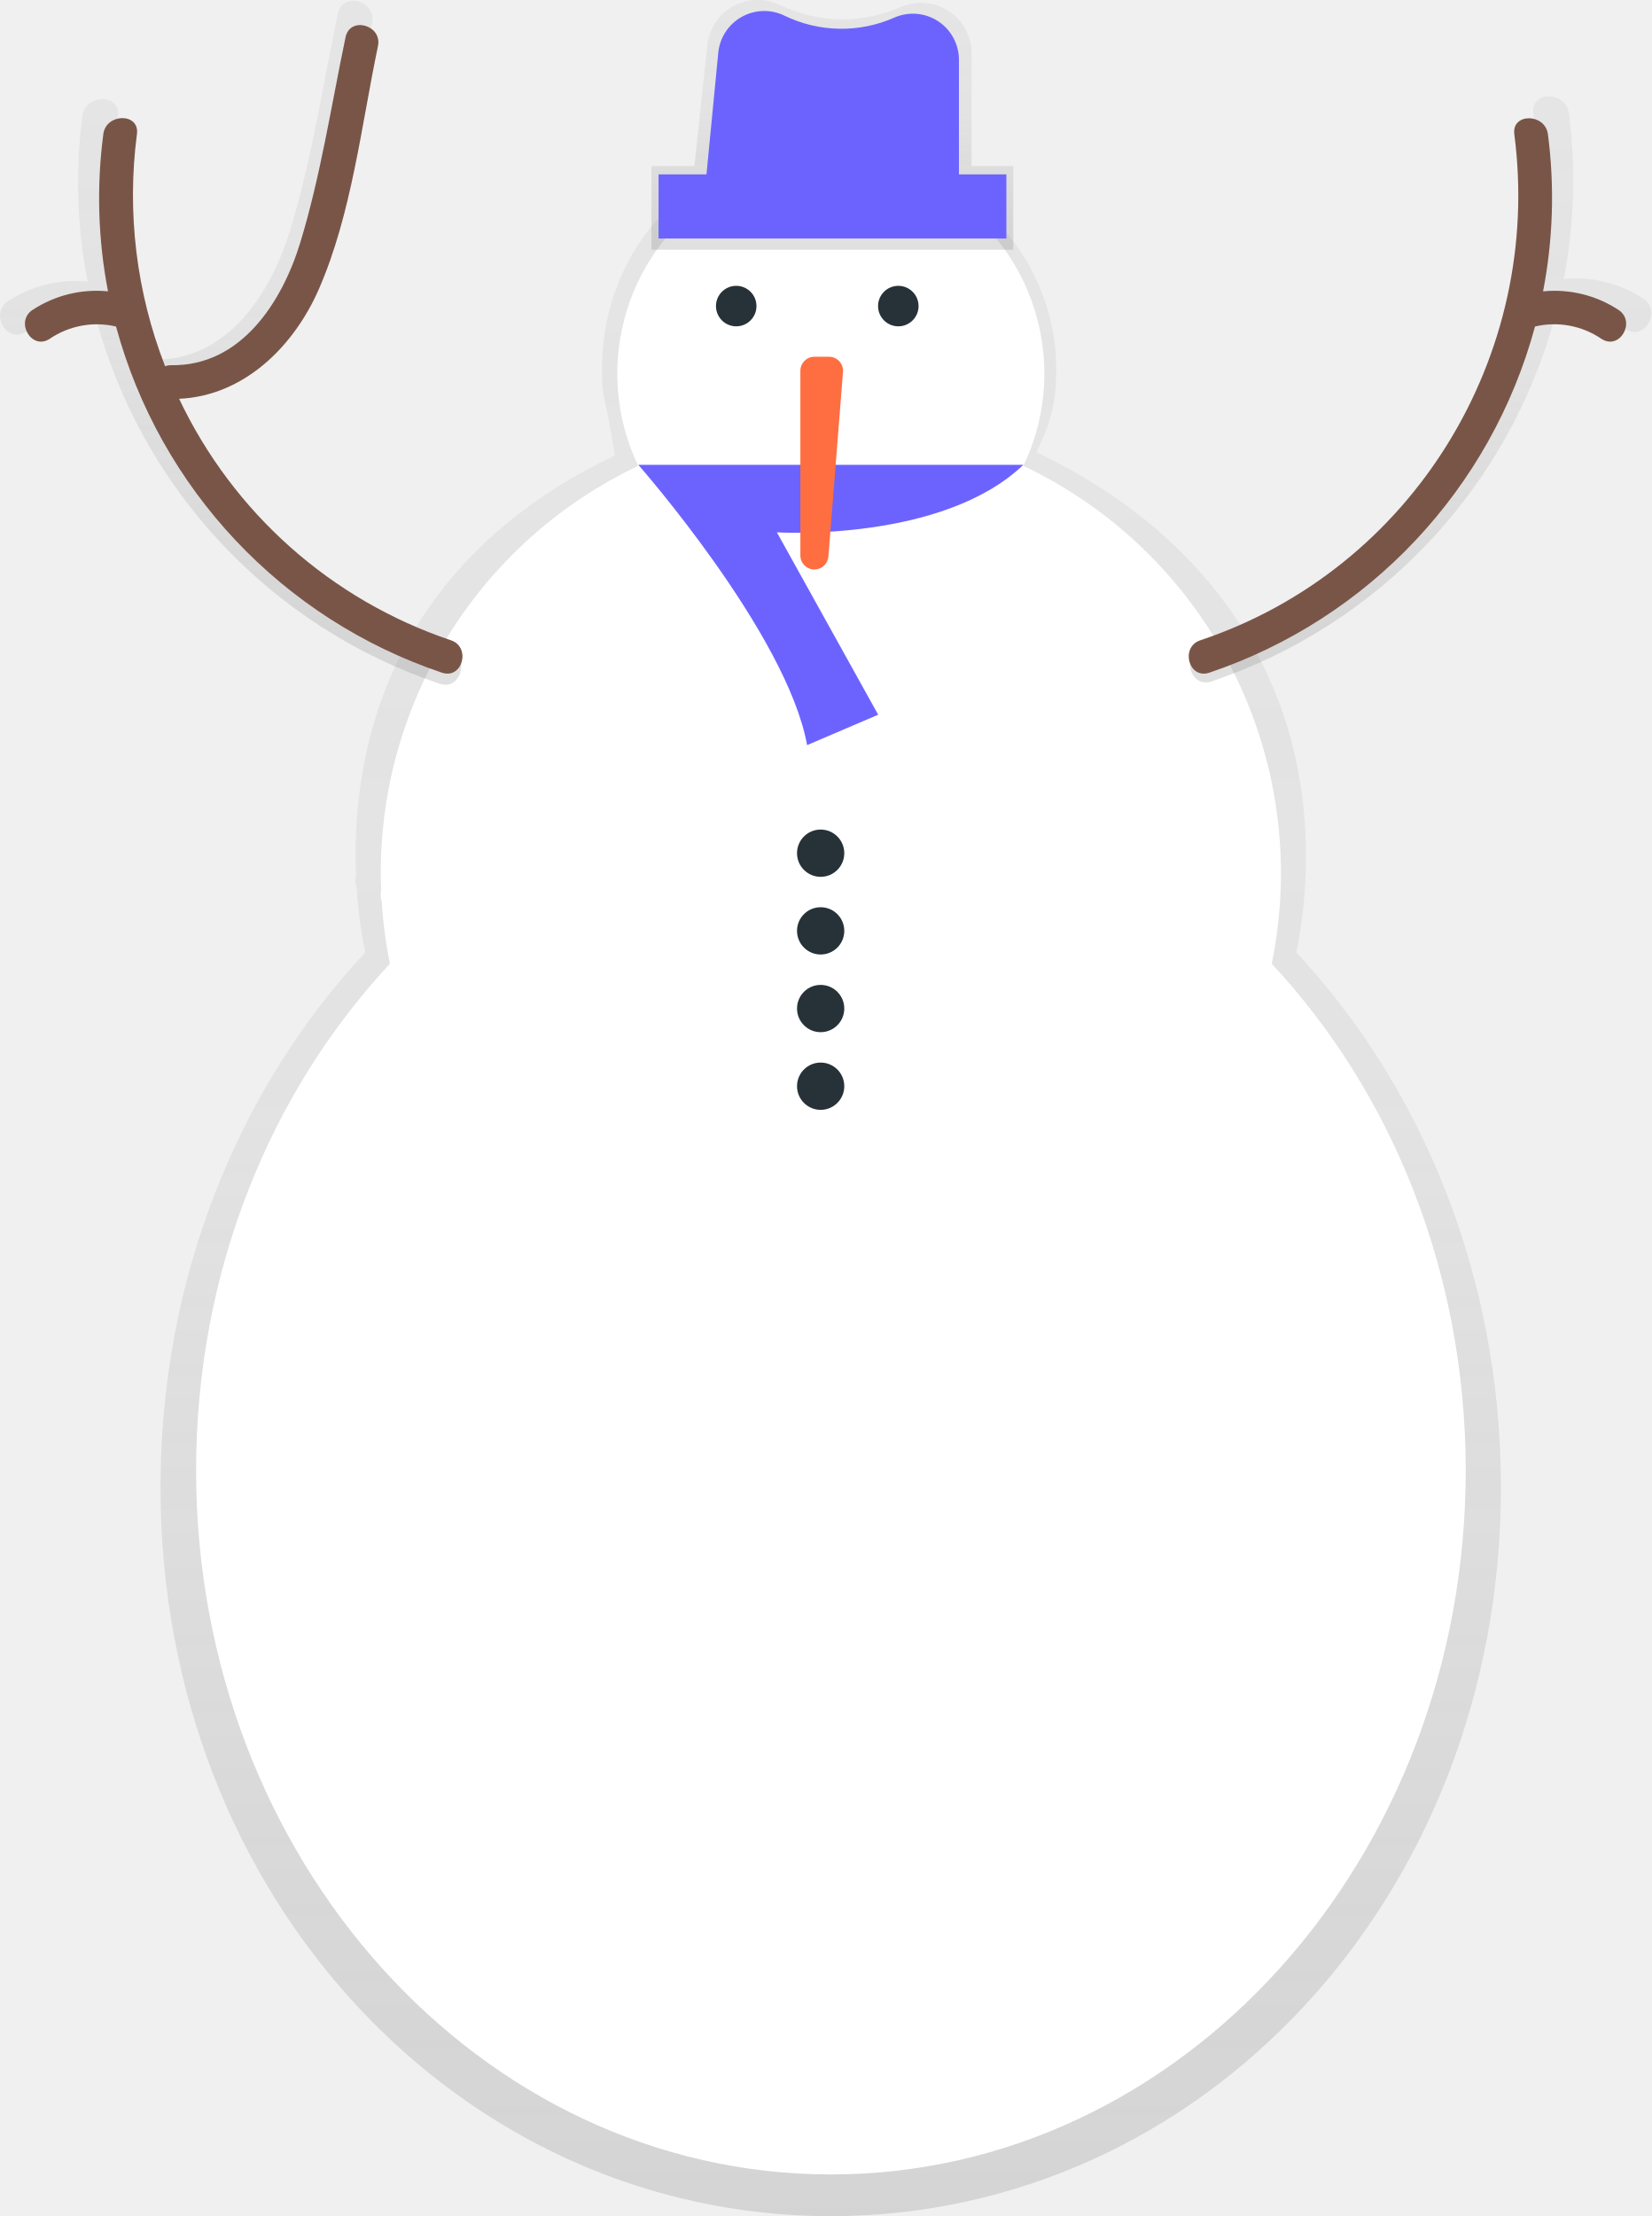
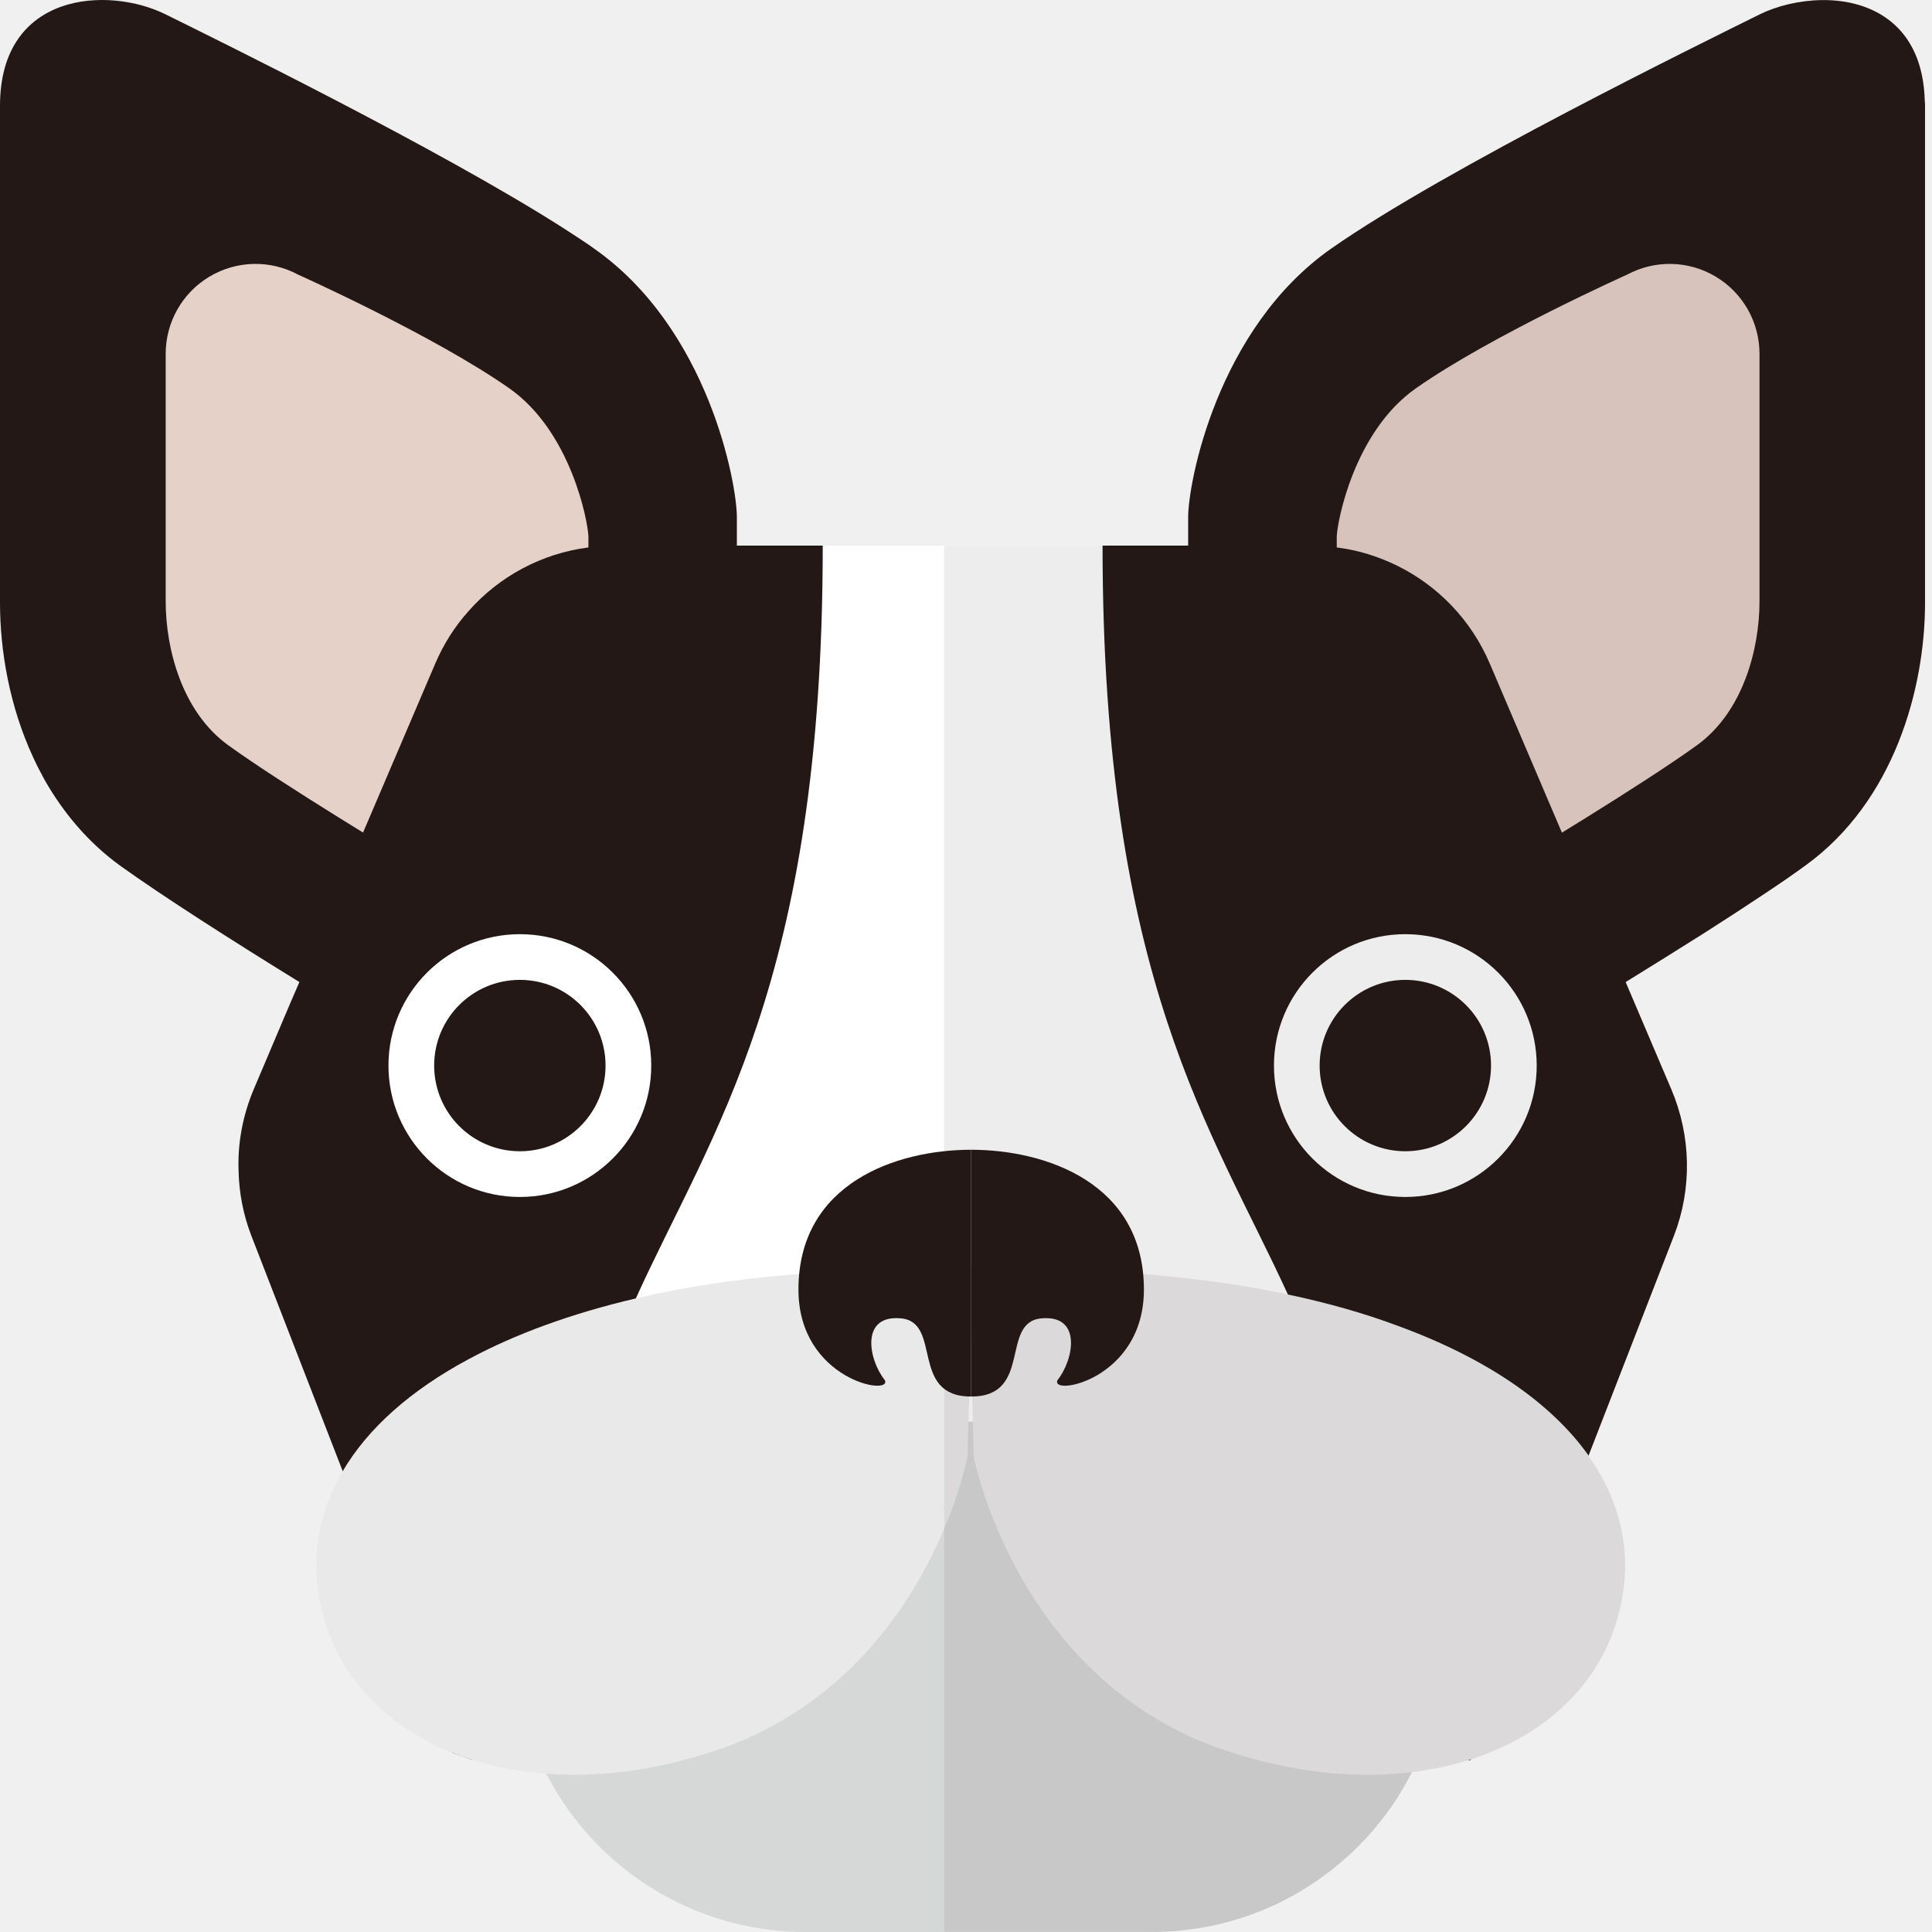
- <svg xmlns="http://www.w3.org/2000/svg" xmlns:xlink="http://www.w3.org/1999/xlink" id="692d8699-1238-4b33-ba17-8bcd4ac1de29" data-name="Layer 1" width="566.04" height="759.48" viewBox="0 0 566.04 759.48">
-   <defs>
-     <linearGradient id="1c71d675-c1b9-4d0f-bd4a-1880cc952bc1" x1="601.75" y1="829.74" x2="601.75" y2="120.23" gradientUnits="userSpaceOnUse">
-       <stop offset="0" stop-color="gray" stop-opacity="0.25" />
-       <stop offset="0.54" stop-color="gray" stop-opacity="0.12" />
-       <stop offset="1" stop-color="gray" stop-opacity="0.1" />
-     </linearGradient>
-     <linearGradient id="dca6d3c2-408a-4324-89e9-e21c9b320daf" x1="602.33" y1="155.81" x2="602.33" y2="70.26" xlink:href="#1c71d675-c1b9-4d0f-bd4a-1880cc952bc1" />
-     <linearGradient id="7c916d8a-5b23-438f-825e-48cc083aa3fe" x1="396.02" y1="304.93" x2="396.02" y2="70.55" xlink:href="#1c71d675-c1b9-4d0f-bd4a-1880cc952bc1" />
-     <linearGradient id="60e8d838-c250-4804-a89f-cb3484b6bec6" x1="803.94" y1="304.1" x2="803.94" y2="103.3" xlink:href="#1c71d675-c1b9-4d0f-bd4a-1880cc952bc1" />
-   </defs>
-   <path d="M761.32,396.69a163.62,163.62,0,0,0,3.32-32.89c0-65-37.3-112.42-92.39-138.55,4.85-10.11,6.77-16.59,6.77-28.55,0-42.68-37.49-76.47-80.16-76.47S523.35,154,523.35,196.7c0,12,1,7.1,4.37,29.68-55.09,26.12-88.86,72.39-88.86,137.42,0,2.22.06,4.42.14,6.61a5.43,5.43,0,0,0,.18,3.55,163,163,0,0,0,3,22.73C398.92,443,372,508,372,580c0,140.72,102.85,249.79,229.73,249.79S831.47,720.67,831.47,580C831.47,508,804.57,443,761.32,396.69Z" transform="translate(-316.98 -70.26)" fill="url(#1c71d675-c1b9-4d0f-bd4a-1880cc952bc1)" />
-   <path d="M752.9,400.57a154.54,154.54,0,0,0-85.13-170.64,73.19,73.19,0,1,0-132,0,154.31,154.31,0,0,0-88.27,139.49c0,2.1.05,4.18.14,6.26a5.14,5.14,0,0,0,.17,3.36,154.4,154.4,0,0,0,2.84,21.53c-41,43.89-66.45,105.43-66.45,173.59,0,133.29,97.42,241.34,217.6,241.34s217.6-108.05,217.6-241.34C819.35,506,793.86,444.46,752.9,400.57Z" transform="translate(-316.98 -70.26)" fill="#fff" />
-   <circle cx="252.36" cy="104.9" r="6.94" fill="#263238" />
-   <circle cx="307.92" cy="104.9" r="6.94" fill="#263238" />
-   <path d="M535.77,229.56s50.93,57.87,57.87,96.07L618,315.21l-34.72-62.5s56.71,3.47,84.49-23.15Z" transform="translate(-316.98 -70.26)" fill="#6c63ff" />
-   <path d="M591.33,197.34v63.29a4.81,4.81,0,0,0,4.81,4.81h0a4.81,4.81,0,0,0,4.8-4.43l5-63.29a4.81,4.81,0,0,0-4.8-5.19h-5A4.81,4.81,0,0,0,591.33,197.34Z" transform="translate(-316.98 -70.26)" fill="#ff6e40" />
-   <path d="M650,127.16V88.54a17.32,17.32,0,0,0-24.19-15.89c-16.28,7-30.64,4.39-41.57-.7a17.38,17.38,0,0,0-24.82,13.91l-4.43,41.31H540.3v28.65h124V127.16Z" transform="translate(-316.98 -70.26)" fill="url(#dca6d3c2-408a-4324-89e9-e21c9b320daf)" />
-   <rect x="225.74" y="59.76" width="119.22" height="21.99" fill="#6c63ff" />
-   <path d="M585.8,75.59a44.78,44.78,0,0,0,37.88.64,15.78,15.78,0,0,1,22,14.48v41.63H558.92l4.27-44.07A15.84,15.84,0,0,1,585.8,75.59Z" transform="translate(-316.98 -70.26)" fill="#6c63ff" />
-   <circle cx="281.3" cy="292.41" r="8.1" fill="#263238" />
-   <circle cx="281.3" cy="319.03" r="8.1" fill="#263238" />
-   <circle cx="281.3" cy="345.65" r="8.1" fill="#263238" />
-   <circle cx="281.3" cy="372.27" r="8.1" fill="#263238" />
-   <path d="M470.88,292.87a167.92,167.92,0,0,1-98.23-87.26c23.45-1,41.47-18.9,50.53-39.69C435,138.69,438.46,107,444.52,78.15c1.6-7.63-10.11-10.89-11.71-3.23-5.17,24.67-9,50.14-16.38,74.26-6.57,21.5-21.43,44.68-46.6,44.33a6.14,6.14,0,0,0-2.24.39A170.35,170.35,0,0,1,357.39,110c1-7.74-11.15-7.64-12.15,0A177.66,177.66,0,0,0,347,166.76a42.18,42.18,0,0,0-27.22,6.68c-6.53,4.26-.43,14.78,6.13,10.49a30.32,30.32,0,0,1,24-4.46A182.27,182.27,0,0,0,467.65,304.58C475.09,307.08,478.25,295.34,470.88,292.87Z" transform="translate(-316.98 -70.26)" fill="url(#7c916d8a-5b23-438f-825e-48cc083aa3fe)" />
-   <path d="M471.53,289.69a159.24,159.24,0,0,1-93.15-82.75c22.23-1,39.33-17.93,47.92-37.64,11.25-25.82,14.49-55.83,20.24-83.24,1.52-7.23-9.59-10.33-11.11-3.06-4.9,23.39-8.55,47.55-15.53,70.42-6.23,20.39-20.32,42.37-44.19,42a5.83,5.83,0,0,0-2.13.37,161.54,161.54,0,0,1-9.66-79.58c1-7.34-10.57-7.25-11.52,0A168.48,168.48,0,0,0,354,170.11a40,40,0,0,0-25.82,6.34c-6.19,4-.41,14,5.81,9.95a28.75,28.75,0,0,1,22.77-4.23A172.85,172.85,0,0,0,468.46,300.8C475.52,303.17,478.52,292,471.53,289.69Z" transform="translate(-316.98 -70.26)" fill="#795548" />
-   <path d="M880.22,172.57A42.2,42.2,0,0,0,853,165.88a177.74,177.74,0,0,0,1.75-56.81c-1-7.65-13.17-7.75-12.15,0,10.46,80-36.75,157.26-113.53,183-7.38,2.47-4.22,14.21,3.23,11.72A182.34,182.34,0,0,0,850.07,178.6a30.33,30.33,0,0,1,24,4.46C880.66,187.35,886.76,176.83,880.22,172.57Z" transform="translate(-316.98 -70.26)" fill="url(#60e8d838-c250-4804-a89f-cb3484b6bec6)" />
-   <path d="M871.73,176.45a40,40,0,0,0-25.82-6.34,168.48,168.48,0,0,0,1.66-53.85c-.95-7.25-12.48-7.34-11.52,0,9.92,75.87-34.83,149.07-107.62,173.44-7,2.34-4,13.47,3.06,11.11A172.85,172.85,0,0,0,843.15,182.16a28.75,28.75,0,0,1,22.77,4.23C872.15,190.46,877.93,180.49,871.73,176.45Z" transform="translate(-316.98 -70.26)" fill="#795548" />
+ <svg xmlns="http://www.w3.org/2000/svg" version="1.1" id="_x34_" x="0px" y="0px" viewBox="0 0 512 512" style="enable-background:new 0 0 512 512;" xml:space="preserve">
+   <g>
+     <g>
+       <rect x="124.166" y="144.596" style="fill:#FFFFFF;" width="246.257" height="311.903" />
+       <path style="fill:#D6D7D7;" d="M382.514,434.751c0,42.665-34.587,77.249-77.252,77.249h-91.763    c-42.665,0-77.246-34.583-77.246-77.249V454c0-42.659,34.58-77.239,77.246-77.239h91.763c42.665,0,77.252,34.58,77.252,77.239    V434.751z" />
+       <g>
+         <g>
+           <path style="fill:#231815;" d="M195.276,137.056v7.54c0,23.381,0,87.85,0,87.85l-31.335,27.047l-9.131,7.886l-26.148,22.55      c0,0-1.66-0.968-4.496-2.698c-2.352-1.314-5.465-3.182-9.131-5.396c-3.389-2.006-7.194-4.289-11.344-6.779      c-7.402-4.427-15.772-9.546-24.349-14.803c-17.847-10.999-36.247-22.758-47.522-30.851c-8.577-6.226-15.149-14.18-20.06-22.827      c-1.038-1.937-2.075-3.874-2.974-5.88C2.49,187.138,0,172.335,0,159.745V28.039C0-2.259,28.776-3.712,43.925,3.828      c13.42,6.641,72.217,35.486,105.213,56.515c2.49,1.591,4.773,3.113,6.848,4.496c0.484,0.346,0.968,0.692,1.453,1.038      C187.736,87.113,195.276,127.994,195.276,137.056z" />
+           <path style="fill:#E6D1C9;" d="M121.581,236.009c-16.584-9.91-46.98-28.315-61.081-38.501      c-12.234-8.836-16.591-25.498-16.591-38.15v-65.6c0-8.383,4.398-16.151,11.599-20.448c7.194-4.3,16.118-4.499,23.504-0.524      c0,0,35.86,16.054,55.93,30.102c16.422,11.501,20.86,35.343,20.995,39.258v64.191L121.581,236.009z" />
+         </g>
+         <path style="fill:#231815;" d="M124.996,466.321l17.847-0.484l10.376-0.277c-0.346-3.113-0.692-6.087-1.038-9.062     c-1.868-18.538-2.006-34.379-0.899-48.214c2.144-26.286,8.785-45.654,17.224-64.193c19.991-44.133,49.528-83.492,49.528-199.496     h-22.758h-32.581c-2.283,0-4.565,0.138-6.779,0.484c-12.382,1.591-23.657,7.678-31.751,16.878     c-3.666,4.081-6.641,8.785-8.854,13.973L96.22,220.618l-16.878,39.636l-2.628,6.087l-9.477,22.343     c-2.905,6.917-4.289,14.25-4.012,21.582v0.069c0.138,5.811,1.245,11.621,3.389,17.155l24.211,62.394l28.914,74.569     L124.996,466.321z" />
+         <g>
+           <path style="fill:#FFFFFF;" d="M172.589,282.387c0,19.235-15.585,34.823-34.813,34.823c-19.243,0-34.83-15.588-34.83-34.823      c0-19.232,15.588-34.82,34.83-34.82C157.005,247.568,172.589,263.155,172.589,282.387z" />
+           <path style="fill:#231815;" d="M160.477,282.387c0,12.541-10.173,22.708-22.701,22.708c-12.555,0-22.718-10.166-22.718-22.708      c0-12.538,10.163-22.711,22.718-22.711C150.304,259.676,160.477,269.85,160.477,282.387z" />
+         </g>
+       </g>
+       <g>
+         <g>
+           <path style="fill:#231815;" d="M510.153,28.039v131.706c0,22.689-8.162,52.641-31.751,69.658      c-0.692,0.484-1.453,1.038-2.214,1.591c-0.761,0.553-1.522,1.038-2.352,1.66c-4.012,2.767-8.716,5.88-13.696,9.131      c-2.698,1.729-5.465,3.528-8.37,5.396c-6.779,4.289-13.904,8.716-20.96,13.074c-8.577,5.257-17.017,10.376-24.349,14.872      c-4.15,2.421-8.024,4.773-11.344,6.779c-8.301,4.911-13.627,8.024-13.627,8.024l-11.068-9.546l-15.011-12.935l-9.2-7.955      l-31.336-27.047c0,0,0-64.469,0-87.85v-7.54c0-9.062,7.609-49.943,37.907-71.179c30.229-21.167,98.918-54.785,113.513-62.049      c4.635-2.283,10.583-3.735,16.602-3.805c13.212-0.138,26.701,6.71,27.185,26.77C510.153,27.209,510.153,27.624,510.153,28.039z" />
+           <path style="fill:#E6D1C9;" d="M388.614,236.009c16.577-9.91,46.976-28.315,61.08-38.501      c12.234-8.836,16.591-25.498,16.591-38.15v-65.6c0-8.383-4.404-16.151-11.606-20.448c-7.187-4.3-16.111-4.499-23.494-0.524      c0,0-35.864,16.054-55.934,30.102c-16.422,11.501-20.86,35.343-20.995,39.258v64.191L388.614,236.009z" />
+         </g>
+         <path style="fill:#231815;" d="M443.609,327.49l-22.62,58.244v0.069l-0.069,0.138l-31.128,80.31l-0.069,0.207H389.1     l-13.212-0.415l-18.884-0.484c0.346-3.113,0.692-6.087,1.038-9.062c2.352-23.657,2.006-42.818-0.277-59.212     c-2.974-21.305-9.131-38.045-16.463-54.232c-19.991-43.717-49.113-83.423-49.113-198.458h55.27c2.283,0,4.565,0.138,6.779,0.484     c5.672,0.692,11.137,2.421,16.186,4.911c10.722,5.326,19.507,14.388,24.418,25.94l19.092,44.755l16.878,39.567l12.105,28.43     C448.174,301.066,448.451,314.97,443.609,327.49z" />
+         <g>
+           <path style="fill:#FFFFFF;" d="M337.612,282.387c0,19.235,15.584,34.823,34.809,34.823c19.232,0,34.823-15.588,34.823-34.823      c0-19.232-15.591-34.82-34.823-34.82C353.196,247.568,337.612,263.155,337.612,282.387z" />
+           <path style="fill:#231815;" d="M349.717,282.387c0,12.541,10.173,22.708,22.704,22.708c12.545,0,22.718-10.166,22.718-22.708      c0-12.538-10.173-22.711-22.718-22.711C359.891,259.676,349.717,269.85,349.717,282.387z" />
+         </g>
+       </g>
+       <path style="fill:#EAE9E9;" d="M430.535,418.315c-0.138,1.314-0.277,2.698-0.415,3.943c-0.277,1.591-0.553,3.044-0.899,4.565    c-0.346,1.245-0.692,2.559-1.107,3.805c-0.415,1.314-0.899,2.559-1.384,3.805c-0.415,0.899-0.761,1.798-1.245,2.698    c-0.83,1.66-1.729,3.251-2.629,4.773c-0.692,1.038-1.314,2.006-2.075,2.974c-3.251,4.427-7.263,8.37-11.829,11.759    c-0.899,0.623-1.798,1.245-2.767,1.868c-1.314,0.899-2.698,1.729-4.15,2.49c-1.245,0.692-2.559,1.314-3.874,1.937    c-2.629,1.314-5.465,2.352-8.37,3.32c-0.208,0.069-0.415,0.138-0.623,0.207H389.1c-2.144,0.692-4.358,1.245-6.571,1.729    c-1.038,0.277-2.075,0.484-3.182,0.623c-1.038,0.207-2.144,0.415-3.251,0.553c-0.622,0.069-1.245,0.208-1.868,0.208l-0.069,0.069    c-14.941,1.868-31.889,0.138-49.597-5.811c-5.949-2.006-11.414-4.496-16.394-7.332c-41.227-23.45-50.151-70.557-50.151-70.557    l-0.208-9.2l-0.138-6.641l-0.277-12.105l-0.138-6.226l-0.415,18.331l-0.208,6.641l-0.208,9.2c0,0-1.522,8.093-6.226,19.23    c-6.641,15.772-19.714,37.63-43.925,51.327c-4.98,2.836-10.445,5.326-16.394,7.332c-15.979,5.396-31.266,7.263-45.101,6.226    c-7.056-0.484-13.696-1.798-19.784-3.735c-1.799-0.553-3.528-1.176-5.257-1.868c-0.692-0.277-1.453-0.623-2.144-0.899    c-14.388-6.364-25.179-16.948-30.298-30.367c-1.799-4.635-2.905-9.615-3.32-14.872c-0.761-10.03,1.66-19.576,6.848-28.43    c6.641-11.344,17.985-21.444,33.342-29.675c12.313-6.641,27.185-12.105,44.34-16.117c12.244-2.905,25.732-4.98,40.19-6.226    c1.038-0.069,2.075-0.207,3.113-0.207c18.4-1.591,30.575-2.352,38.391-2.698c1.937-0.069,3.597-0.138,4.98-0.138    c0.553-0.069,1.176-0.069,1.937-0.069c0,0,0.069,0,0.138,0c0,0,0.069,0,0.138,0c0.692,0,1.314,0,1.868,0.069    c7.332,0.138,20.544,0.899,43.648,2.836c0.899,0.069,1.868,0.138,2.836,0.207c12.659,1.107,24.557,2.836,35.555,5.188    c10.514,2.214,20.268,4.98,29.122,8.301c23.312,8.508,40.605,20.337,50.566,34.379v0.069c4.842,6.71,7.886,13.904,9.062,21.444    c0.208,1.245,0.346,2.559,0.484,3.804C430.673,413.473,430.742,415.894,430.535,418.315z" />
+       <g>
+         <path style="fill:#231815;" d="M257.361,370.1c-16.348,0-7.62-19.621-18.523-20.712c-10.902-1.091-8.728,10.893-4.363,16.348     c2.182,4.364-22.88,0-22.88-23.984c0-28.338,26.15-37.055,45.767-37.055V370.1z" />
+         <path style="fill:#231815;" d="M257.361,370.1c16.354,0,7.633-19.621,18.536-20.712c10.896-1.091,8.715,10.893,4.364,16.348     c-2.182,4.364,22.887,0,22.887-23.984c0-28.338-26.156-37.055-45.787-37.055V370.1z" />
+       </g>
+     </g>
+     <path style="opacity:0.08;fill:#231815;" d="M510.153,28.039v131.706c0,22.689-8.162,52.641-31.751,69.658   c-0.692,0.484-1.453,1.038-2.214,1.591c-0.761,0.484-1.522,1.038-2.352,1.66c-4.012,2.767-8.716,5.88-13.696,9.131   c-2.698,1.729-5.465,3.528-8.37,5.396c-6.779,4.289-13.904,8.716-20.96,13.074l12.105,28.43   c5.257,12.382,5.534,26.286,0.692,38.806l-22.62,58.244v0.069l-0.069,0.069v0.069c4.773,6.641,7.817,13.835,9.131,21.305   c0.553,3.597,0.761,7.332,0.484,11.068c-0.138,1.453-0.277,2.836-0.484,4.22c-0.208,1.383-0.484,2.767-0.83,4.15   c-4.427,18.815-19.023,32.996-39.429,39.567l-0.069,0.207H389.1c-2.144,0.692-4.358,1.245-6.571,1.729   c-1.038,0.277-2.075,0.484-3.182,0.623c-1.038,0.207-2.144,0.415-3.251,0.553c-0.346,0.069-0.622,0.138-0.968,0.138   c-0.277,0.069-0.623,0.069-0.899,0.138h-0.069c-0.83,1.591-1.66,3.113-2.559,4.635c-0.899,1.522-1.799,2.974-2.836,4.427   c-0.969,1.383-2.006,2.836-3.113,4.15c-1.038,1.314-2.144,2.559-3.182,3.805c-0.138,0.069-0.138,0.138-0.207,0.208   c-1.176,1.245-2.421,2.49-3.666,3.735c-2.559,2.352-5.257,4.635-8.024,6.641c-1.314,0.969-2.698,1.937-4.081,2.767   c-1.591,1.038-3.182,2.006-4.842,2.836c-1.383,0.761-2.836,1.522-4.289,2.144c-4.358,2.006-8.923,3.597-13.627,4.773   c-0.968,0.207-1.937,0.415-2.905,0.623c-1.245,0.277-2.49,0.484-3.805,0.692c-0.968,0.138-1.937,0.277-2.905,0.346   c-1.107,0.208-2.283,0.277-3.389,0.346c-1.798,0.138-3.597,0.208-5.465,0.208H250.2v-367.38h64.677v-7.54   c0-9.062,7.609-49.943,37.907-71.179c30.229-21.167,98.918-54.785,113.513-62.049c4.635-2.283,10.583-3.735,16.602-3.805   c13.212-0.138,26.701,6.71,27.185,26.77C510.153,27.209,510.153,27.624,510.153,28.039z" />
+   </g>
</svg>
